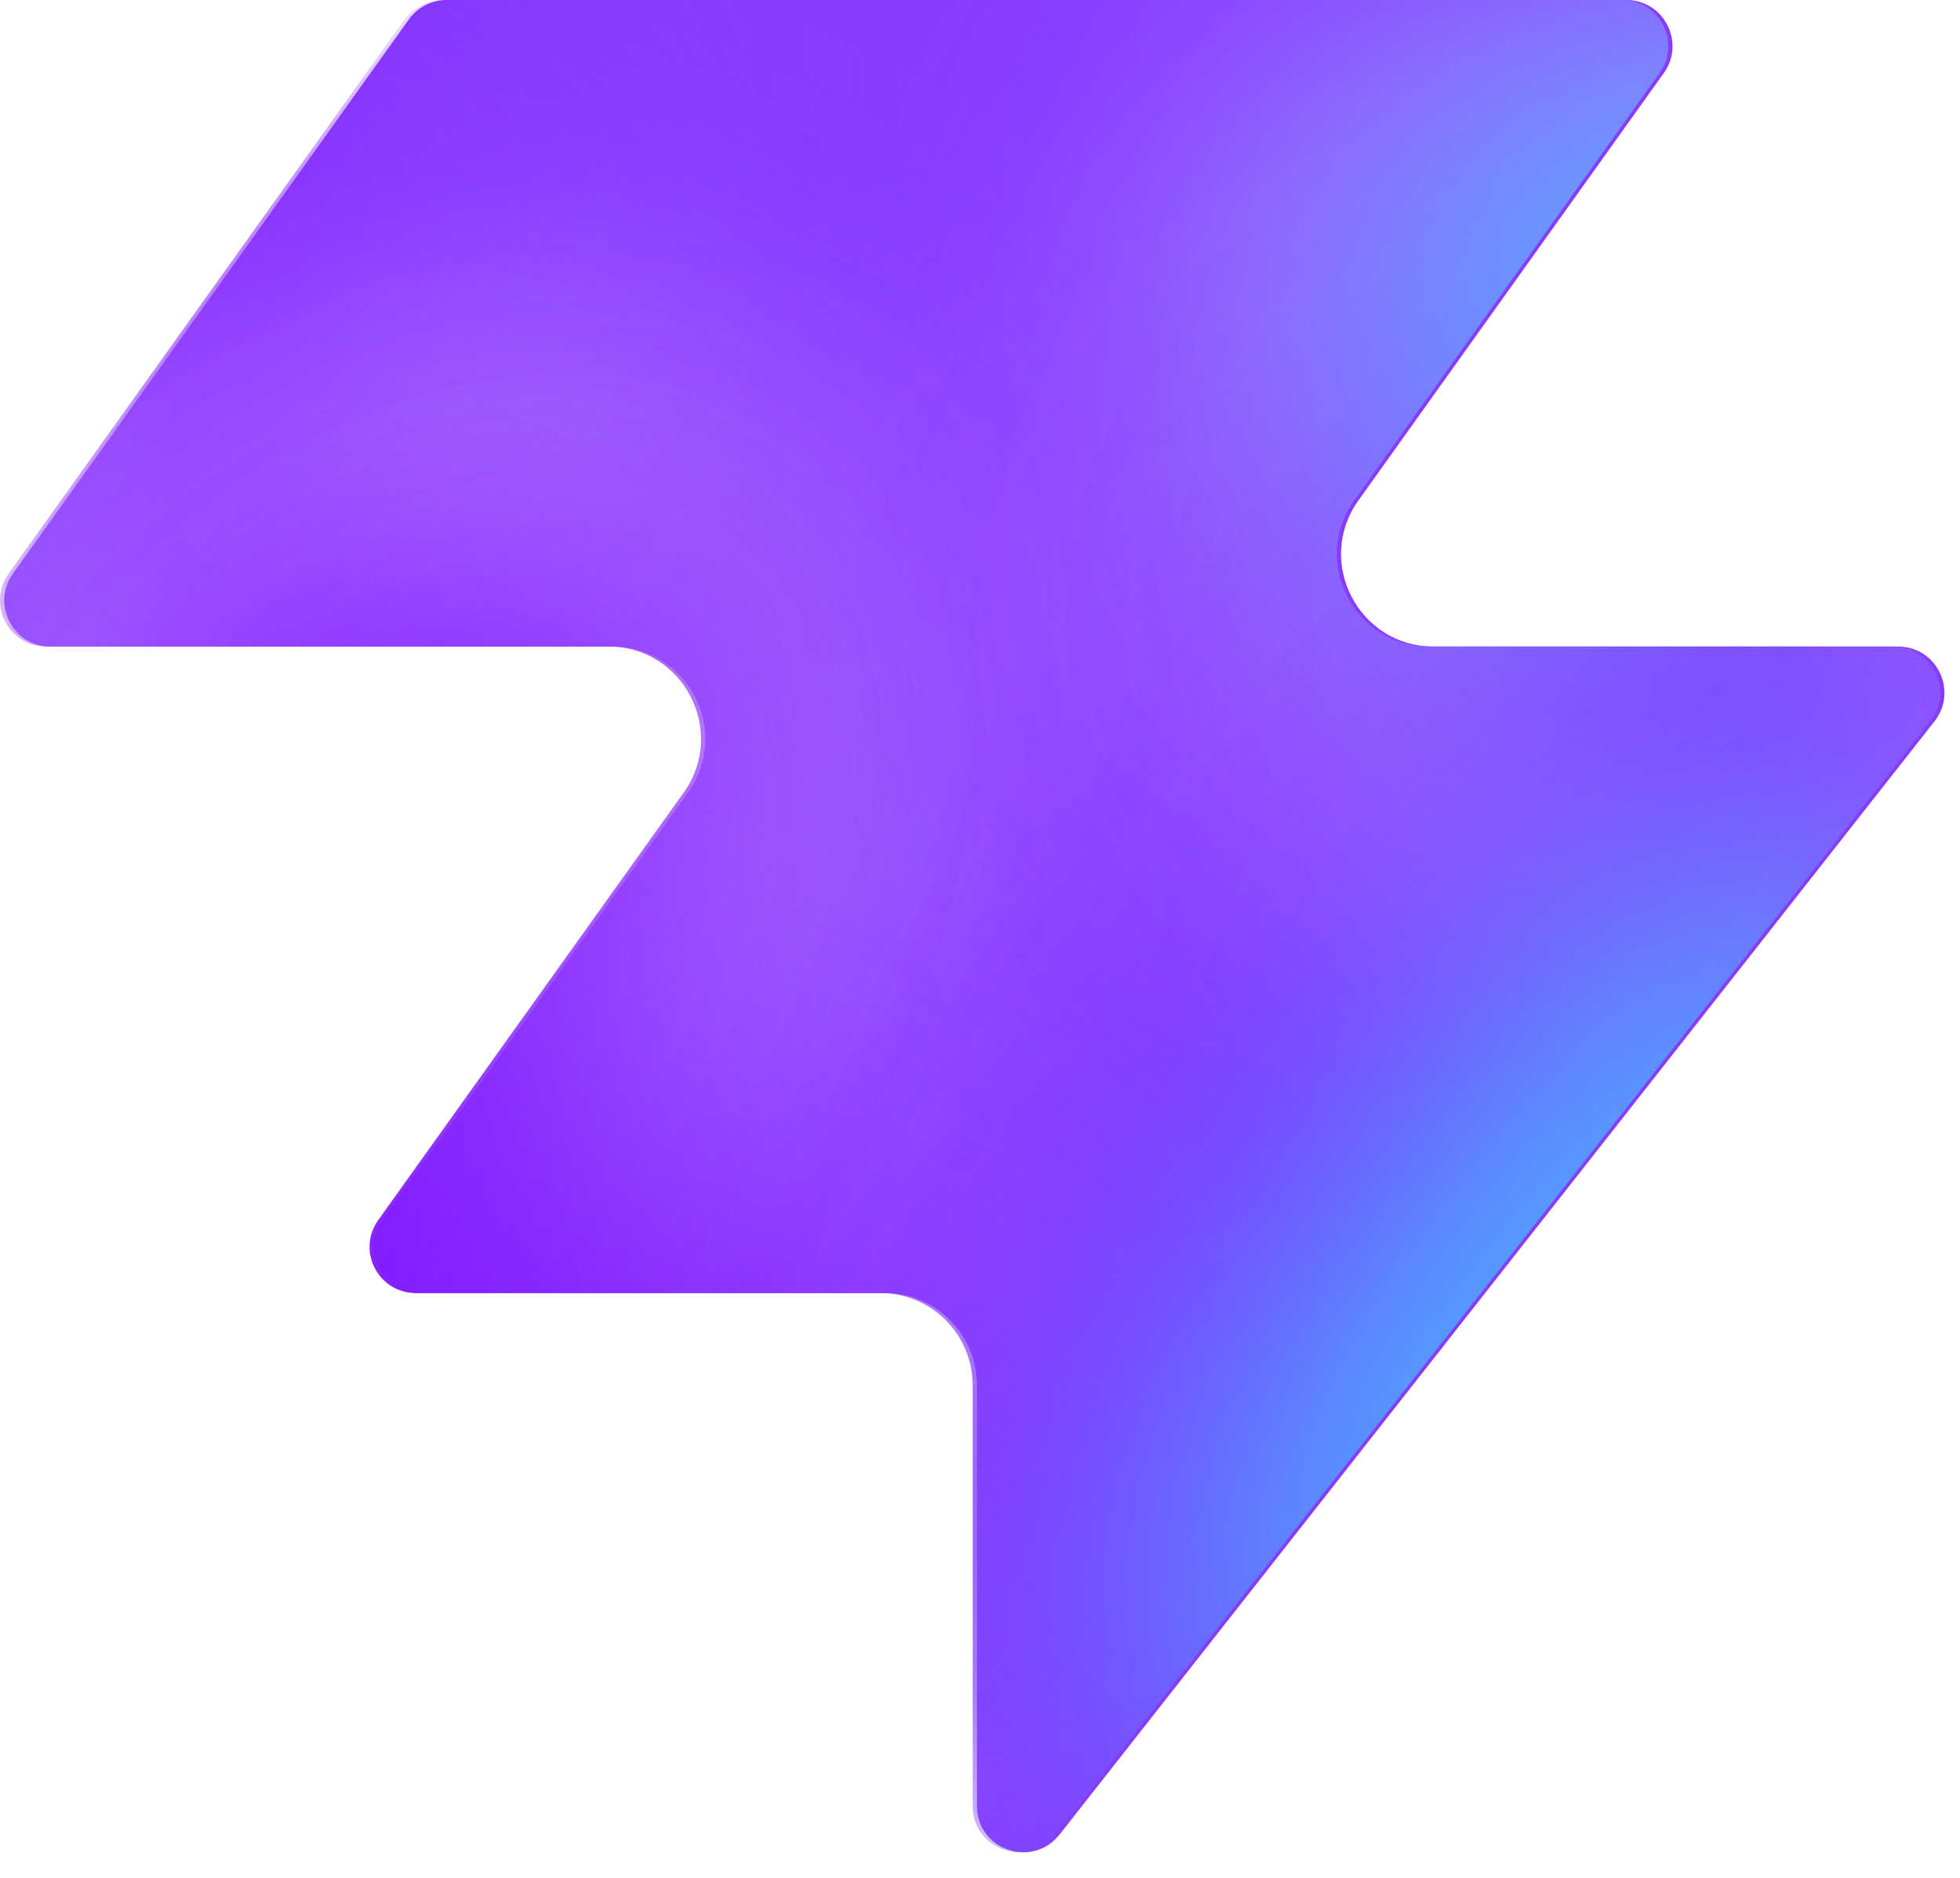
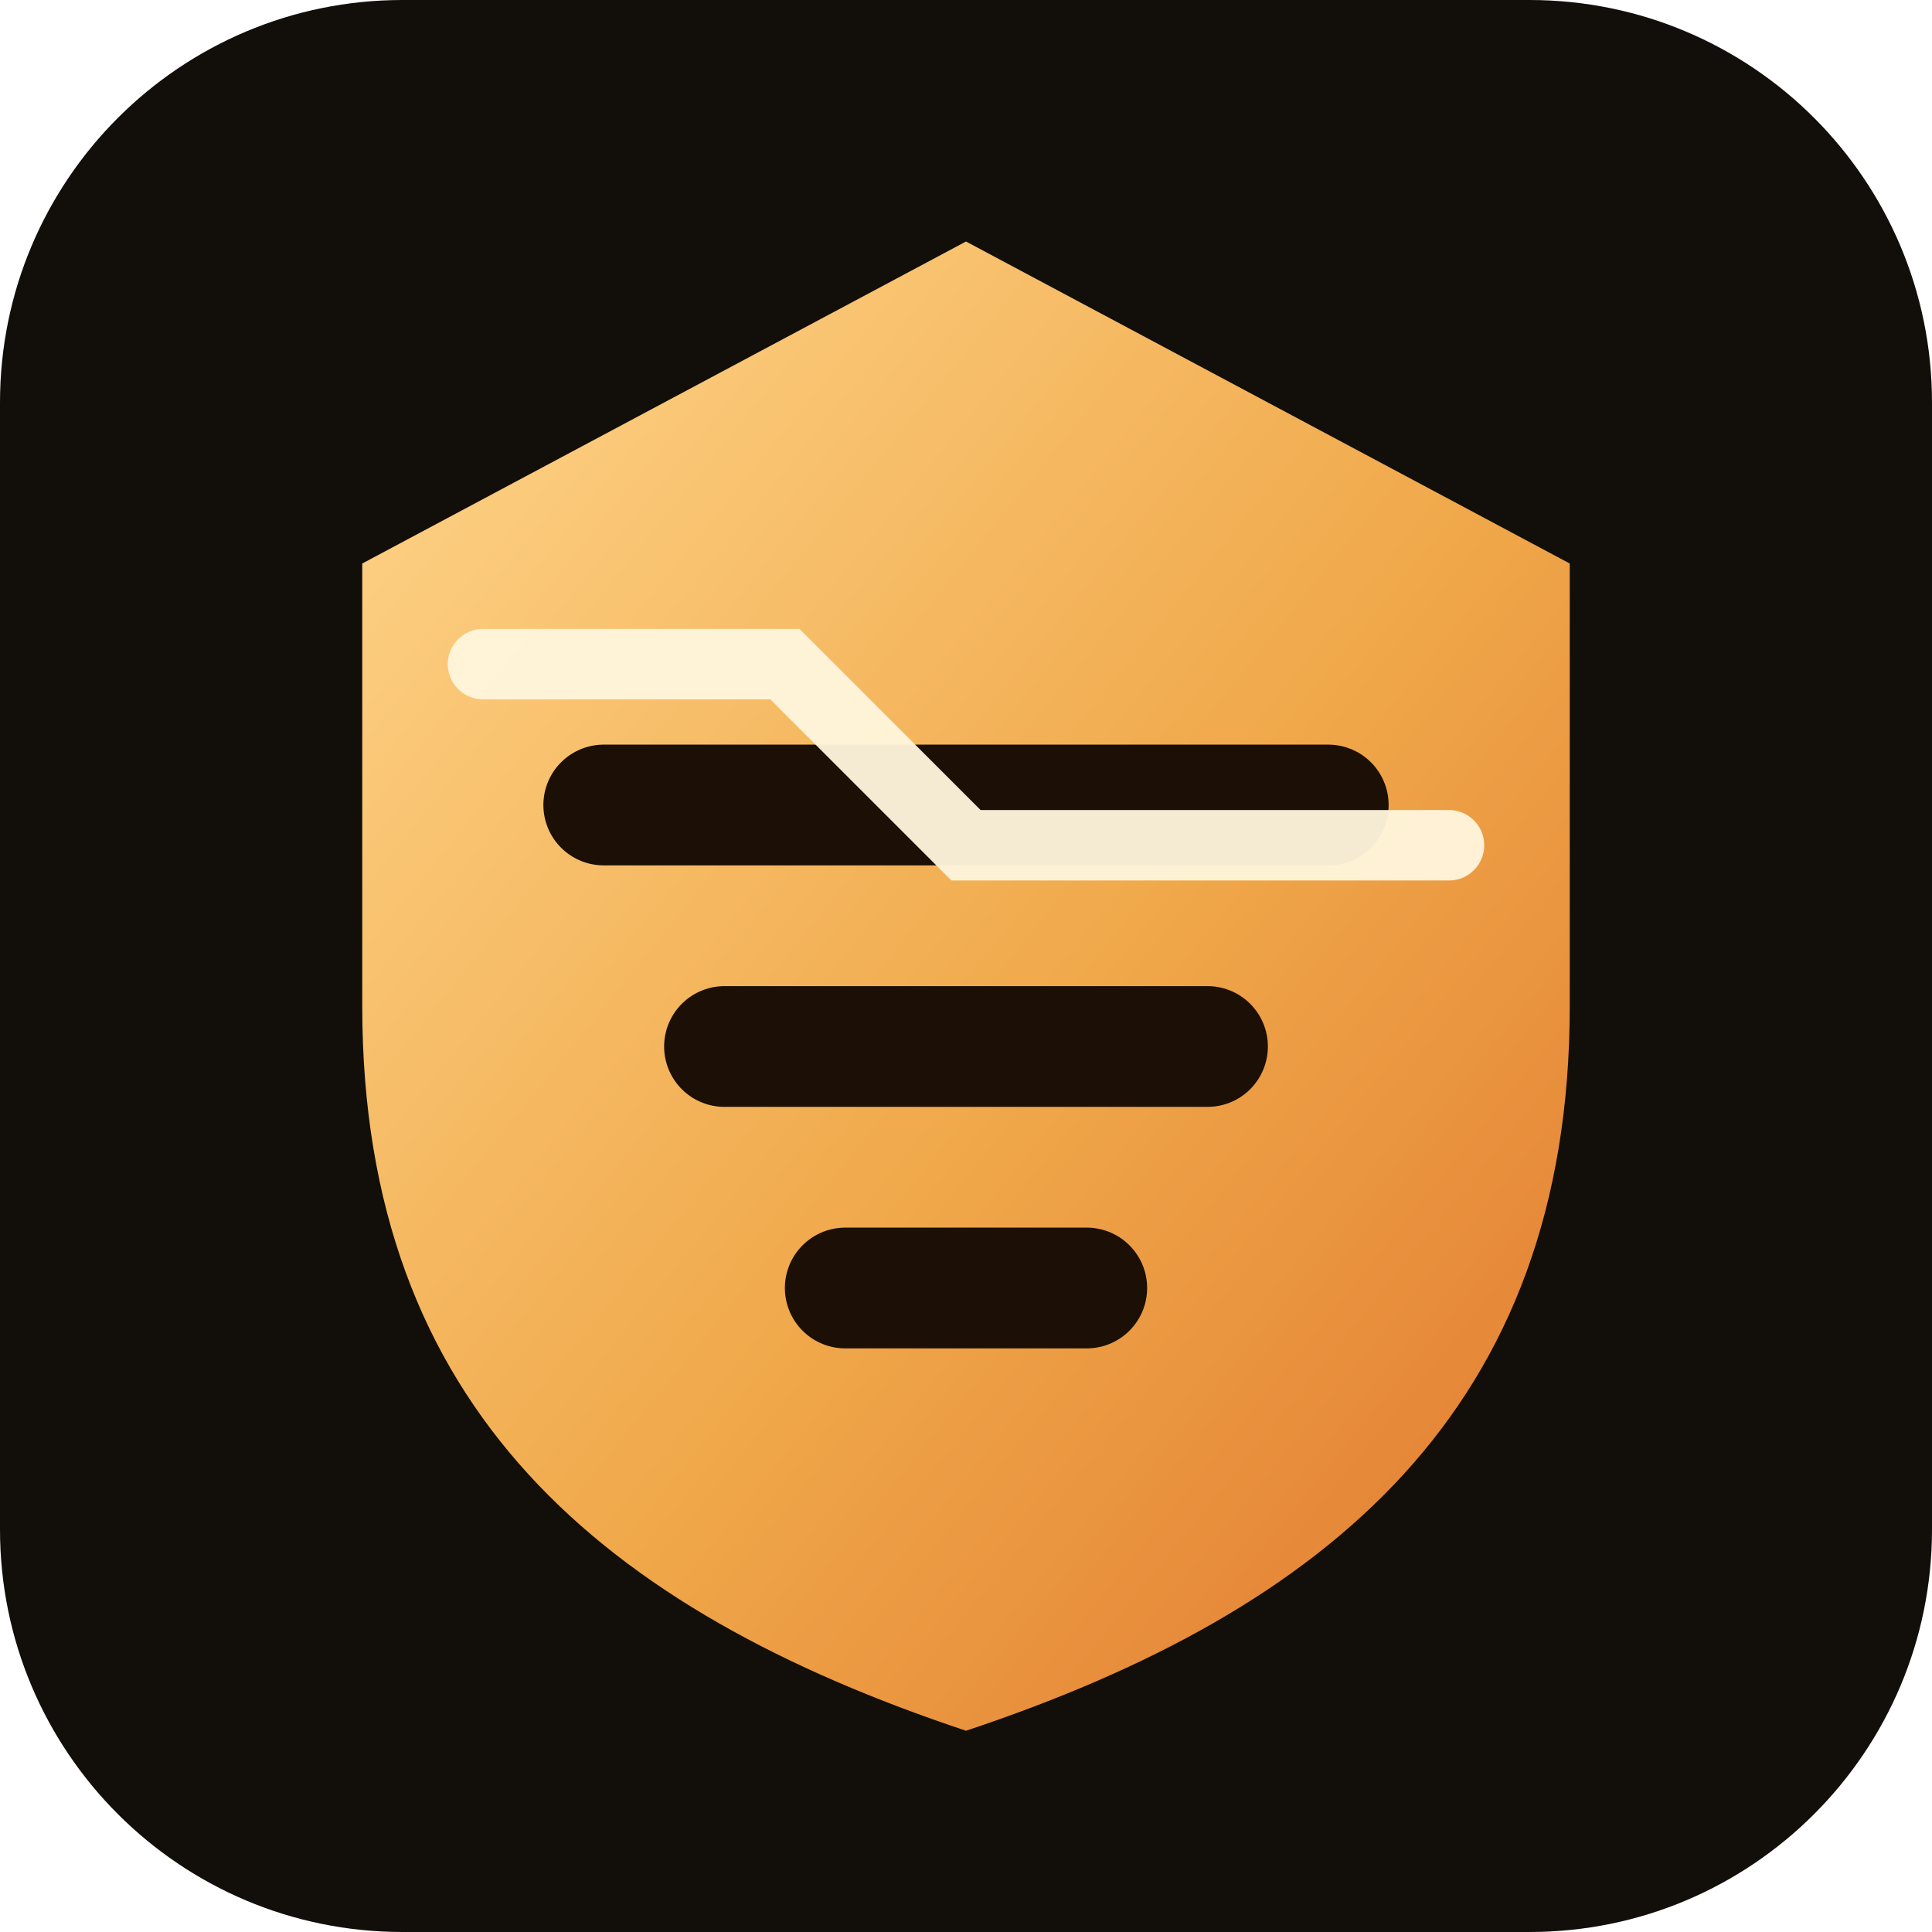
- <svg xmlns="http://www.w3.org/2000/svg" width="48" height="46" fill="none" viewBox="0 0 48 46">
-   <path fill="#863bff" d="M25.946 44.938c-.664.845-2.021.375-2.021-.698V33.937a2.26 2.26 0 0 0-2.262-2.262H10.287c-.92 0-1.456-1.04-.92-1.788l7.48-10.471c1.07-1.497 0-3.578-1.842-3.578H1.237c-.92 0-1.456-1.04-.92-1.788L10.013.474c.214-.297.556-.474.92-.474h28.894c.92 0 1.456 1.04.92 1.788l-7.48 10.471c-1.07 1.498 0 3.579 1.842 3.579h11.377c.943 0 1.473 1.088.89 1.83L25.947 44.94z" style="fill:#863bff;fill:color(display-p3 .525 .23 1);fill-opacity:1" />
-   <mask id="a" width="48" height="46" x="0" y="0" maskUnits="userSpaceOnUse" style="mask-type:alpha">
-     <path fill="#000" d="M25.842 44.938c-.664.844-2.021.375-2.021-.698V33.937a2.26 2.26 0 0 0-2.262-2.262H10.183c-.92 0-1.456-1.04-.92-1.788l7.48-10.471c1.07-1.498 0-3.579-1.842-3.579H1.133c-.92 0-1.456-1.04-.92-1.787L9.91.473c.214-.297.556-.474.92-.474h28.894c.92 0 1.456 1.04.92 1.788l-7.48 10.471c-1.07 1.498 0 3.578 1.842 3.578h11.377c.943 0 1.473 1.088.89 1.832L25.843 44.94z" style="fill:#000;fill-opacity:1" />
-   </mask>
-   <g mask="url(#a)">
-     <g filter="url(#b)">
-       <ellipse cx="5.508" cy="14.704" fill="#ede6ff" rx="5.508" ry="14.704" style="fill:#ede6ff;fill:color(display-p3 .927 .903 1);fill-opacity:1" transform="matrix(.00324 1 1 -.00324 -4.47 31.516)" />
-     </g>
-     <g filter="url(#c)">
-       <ellipse cx="10.399" cy="29.851" fill="#ede6ff" rx="10.399" ry="29.851" style="fill:#ede6ff;fill:color(display-p3 .927 .903 1);fill-opacity:1" transform="matrix(.00324 1 1 -.00324 -39.328 7.883)" />
-     </g>
-     <g filter="url(#d)">
-       <ellipse cx="5.508" cy="30.487" fill="#7e14ff" rx="5.508" ry="30.487" style="fill:#7e14ff;fill:color(display-p3 .492 .077 1);fill-opacity:1" transform="rotate(89.814 -25.913 -14.639)scale(1 -1)" />
-     </g>
-     <g filter="url(#e)">
-       <ellipse cx="5.508" cy="30.599" fill="#7e14ff" rx="5.508" ry="30.599" style="fill:#7e14ff;fill:color(display-p3 .492 .077 1);fill-opacity:1" transform="rotate(89.814 -32.644 -3.334)scale(1 -1)" />
-     </g>
-     <g filter="url(#f)">
-       <ellipse cx="5.508" cy="30.599" fill="#7e14ff" rx="5.508" ry="30.599" style="fill:#7e14ff;fill:color(display-p3 .492 .077 1);fill-opacity:1" transform="matrix(.00324 1 1 -.00324 -34.34 30.47)" />
-     </g>
-     <g filter="url(#g)">
-       <ellipse cx="14.072" cy="22.078" fill="#ede6ff" rx="14.072" ry="22.078" style="fill:#ede6ff;fill:color(display-p3 .927 .903 1);fill-opacity:1" transform="rotate(93.35 24.506 48.493)scale(-1 1)" />
-     </g>
-     <g filter="url(#h)">
-       <ellipse cx="3.47" cy="21.501" fill="#7e14ff" rx="3.47" ry="21.501" style="fill:#7e14ff;fill:color(display-p3 .492 .077 1);fill-opacity:1" transform="rotate(89.009 28.708 47.59)scale(-1 1)" />
-     </g>
-     <g filter="url(#i)">
-       <ellipse cx="3.47" cy="21.501" fill="#7e14ff" rx="3.47" ry="21.501" style="fill:#7e14ff;fill:color(display-p3 .492 .077 1);fill-opacity:1" transform="rotate(89.009 28.708 47.59)scale(-1 1)" />
-     </g>
-     <g filter="url(#j)">
-       <ellipse cx=".387" cy="8.972" fill="#7e14ff" rx="4.407" ry="29.108" style="fill:#7e14ff;fill:color(display-p3 .492 .077 1);fill-opacity:1" transform="rotate(39.51 .387 8.972)" />
-     </g>
-     <g filter="url(#k)">
-       <ellipse cx="47.523" cy="-6.092" fill="#7e14ff" rx="4.407" ry="29.108" style="fill:#7e14ff;fill:color(display-p3 .492 .077 1);fill-opacity:1" transform="rotate(37.892 47.523 -6.092)" />
-     </g>
-     <g filter="url(#l)">
-       <ellipse cx="41.412" cy="6.333" fill="#47bfff" rx="5.971" ry="9.665" style="fill:#47bfff;fill:color(display-p3 .28 .748 1);fill-opacity:1" transform="rotate(37.892 41.412 6.333)" />
-     </g>
-     <g filter="url(#m)">
-       <ellipse cx="-1.879" cy="38.332" fill="#7e14ff" rx="4.407" ry="29.108" style="fill:#7e14ff;fill:color(display-p3 .492 .077 1);fill-opacity:1" transform="rotate(37.892 -1.88 38.332)" />
-     </g>
-     <g filter="url(#n)">
-       <ellipse cx="-1.879" cy="38.332" fill="#7e14ff" rx="4.407" ry="29.108" style="fill:#7e14ff;fill:color(display-p3 .492 .077 1);fill-opacity:1" transform="rotate(37.892 -1.88 38.332)" />
-     </g>
-     <g filter="url(#o)">
-       <ellipse cx="35.651" cy="29.907" fill="#7e14ff" rx="4.407" ry="29.108" style="fill:#7e14ff;fill:color(display-p3 .492 .077 1);fill-opacity:1" transform="rotate(37.892 35.651 29.907)" />
-     </g>
-     <g filter="url(#p)">
-       <ellipse cx="38.418" cy="32.4" fill="#47bfff" rx="5.971" ry="15.297" style="fill:#47bfff;fill:color(display-p3 .28 .748 1);fill-opacity:1" transform="rotate(37.892 38.418 32.4)" />
-     </g>
-   </g>
+ <svg xmlns="http://www.w3.org/2000/svg" viewBox="0 0 96 96" fill="none">
  <defs>
-     <filter id="b" width="60.045" height="41.654" x="-19.77" y="16.149" color-interpolation-filters="sRGB" filterUnits="userSpaceOnUse">
-       <feFlood flood-opacity="0" result="BackgroundImageFix" />
-       <feBlend in="SourceGraphic" in2="BackgroundImageFix" result="shape" />
-       <feGaussianBlur result="effect1_foregroundBlur_2002_17158" stdDeviation="7.659" />
-     </filter>
-     <filter id="c" width="90.34" height="51.437" x="-54.613" y="-7.533" color-interpolation-filters="sRGB" filterUnits="userSpaceOnUse">
-       <feFlood flood-opacity="0" result="BackgroundImageFix" />
-       <feBlend in="SourceGraphic" in2="BackgroundImageFix" result="shape" />
-       <feGaussianBlur result="effect1_foregroundBlur_2002_17158" stdDeviation="7.659" />
-     </filter>
-     <filter id="d" width="79.355" height="29.4" x="-49.64" y="2.03" color-interpolation-filters="sRGB" filterUnits="userSpaceOnUse">
-       <feFlood flood-opacity="0" result="BackgroundImageFix" />
-       <feBlend in="SourceGraphic" in2="BackgroundImageFix" result="shape" />
-       <feGaussianBlur result="effect1_foregroundBlur_2002_17158" stdDeviation="4.596" />
-     </filter>
-     <filter id="e" width="79.579" height="29.4" x="-45.045" y="20.029" color-interpolation-filters="sRGB" filterUnits="userSpaceOnUse">
-       <feFlood flood-opacity="0" result="BackgroundImageFix" />
-       <feBlend in="SourceGraphic" in2="BackgroundImageFix" result="shape" />
-       <feGaussianBlur result="effect1_foregroundBlur_2002_17158" stdDeviation="4.596" />
-     </filter>
-     <filter id="f" width="79.579" height="29.4" x="-43.513" y="21.178" color-interpolation-filters="sRGB" filterUnits="userSpaceOnUse">
-       <feFlood flood-opacity="0" result="BackgroundImageFix" />
-       <feBlend in="SourceGraphic" in2="BackgroundImageFix" result="shape" />
-       <feGaussianBlur result="effect1_foregroundBlur_2002_17158" stdDeviation="4.596" />
-     </filter>
-     <filter id="g" width="74.749" height="58.852" x="15.756" y="-17.901" color-interpolation-filters="sRGB" filterUnits="userSpaceOnUse">
-       <feFlood flood-opacity="0" result="BackgroundImageFix" />
-       <feBlend in="SourceGraphic" in2="BackgroundImageFix" result="shape" />
-       <feGaussianBlur result="effect1_foregroundBlur_2002_17158" stdDeviation="7.659" />
-     </filter>
-     <filter id="h" width="61.377" height="25.362" x="23.548" y="2.284" color-interpolation-filters="sRGB" filterUnits="userSpaceOnUse">
-       <feFlood flood-opacity="0" result="BackgroundImageFix" />
-       <feBlend in="SourceGraphic" in2="BackgroundImageFix" result="shape" />
-       <feGaussianBlur result="effect1_foregroundBlur_2002_17158" stdDeviation="4.596" />
-     </filter>
-     <filter id="i" width="61.377" height="25.362" x="23.548" y="2.284" color-interpolation-filters="sRGB" filterUnits="userSpaceOnUse">
-       <feFlood flood-opacity="0" result="BackgroundImageFix" />
-       <feBlend in="SourceGraphic" in2="BackgroundImageFix" result="shape" />
-       <feGaussianBlur result="effect1_foregroundBlur_2002_17158" stdDeviation="4.596" />
-     </filter>
-     <filter id="j" width="56.045" height="63.649" x="-27.636" y="-22.853" color-interpolation-filters="sRGB" filterUnits="userSpaceOnUse">
-       <feFlood flood-opacity="0" result="BackgroundImageFix" />
-       <feBlend in="SourceGraphic" in2="BackgroundImageFix" result="shape" />
-       <feGaussianBlur result="effect1_foregroundBlur_2002_17158" stdDeviation="4.596" />
-     </filter>
-     <filter id="k" width="54.814" height="64.646" x="20.116" y="-38.415" color-interpolation-filters="sRGB" filterUnits="userSpaceOnUse">
-       <feFlood flood-opacity="0" result="BackgroundImageFix" />
-       <feBlend in="SourceGraphic" in2="BackgroundImageFix" result="shape" />
-       <feGaussianBlur result="effect1_foregroundBlur_2002_17158" stdDeviation="4.596" />
-     </filter>
-     <filter id="l" width="33.541" height="35.313" x="24.641" y="-11.323" color-interpolation-filters="sRGB" filterUnits="userSpaceOnUse">
-       <feFlood flood-opacity="0" result="BackgroundImageFix" />
-       <feBlend in="SourceGraphic" in2="BackgroundImageFix" result="shape" />
-       <feGaussianBlur result="effect1_foregroundBlur_2002_17158" stdDeviation="4.596" />
-     </filter>
-     <filter id="m" width="54.814" height="64.646" x="-29.286" y="6.009" color-interpolation-filters="sRGB" filterUnits="userSpaceOnUse">
-       <feFlood flood-opacity="0" result="BackgroundImageFix" />
-       <feBlend in="SourceGraphic" in2="BackgroundImageFix" result="shape" />
-       <feGaussianBlur result="effect1_foregroundBlur_2002_17158" stdDeviation="4.596" />
-     </filter>
-     <filter id="n" width="54.814" height="64.646" x="-29.286" y="6.009" color-interpolation-filters="sRGB" filterUnits="userSpaceOnUse">
-       <feFlood flood-opacity="0" result="BackgroundImageFix" />
-       <feBlend in="SourceGraphic" in2="BackgroundImageFix" result="shape" />
-       <feGaussianBlur result="effect1_foregroundBlur_2002_17158" stdDeviation="4.596" />
-     </filter>
-     <filter id="o" width="54.814" height="64.646" x="8.244" y="-2.416" color-interpolation-filters="sRGB" filterUnits="userSpaceOnUse">
-       <feFlood flood-opacity="0" result="BackgroundImageFix" />
-       <feBlend in="SourceGraphic" in2="BackgroundImageFix" result="shape" />
-       <feGaussianBlur result="effect1_foregroundBlur_2002_17158" stdDeviation="4.596" />
-     </filter>
-     <filter id="p" width="39.409" height="43.623" x="18.713" y="10.588" color-interpolation-filters="sRGB" filterUnits="userSpaceOnUse">
-       <feFlood flood-opacity="0" result="BackgroundImageFix" />
-       <feBlend in="SourceGraphic" in2="BackgroundImageFix" result="shape" />
-       <feGaussianBlur result="effect1_foregroundBlur_2002_17158" stdDeviation="4.596" />
-     </filter>
+     <linearGradient id="dv-g" x1="0" y1="0" x2="1" y2="1">
+       <stop offset="0%" stop-color="#ffd78d" />
+       <stop offset="55%" stop-color="#f0a84a" />
+       <stop offset="100%" stop-color="#e0772f" />
+     </linearGradient>
  </defs>
+   <rect width="96" height="96" rx="20" fill="#120e0a" />
+   <path d="M48 12 18 28v22c0 20 12 30 30 36 18-6 30-16 30-36V28L48 12Z" fill="url(#dv-g)" />
+   <path d="M30 40h36M36 52h24M42 64h12" stroke="#1b0f06" stroke-width="6" stroke-linecap="round" />
+   <path d="M24 33h15l9 9h24" stroke="#fff6dc" stroke-width="3.5" stroke-linecap="round" fill="none" opacity="0.95" />
</svg>
